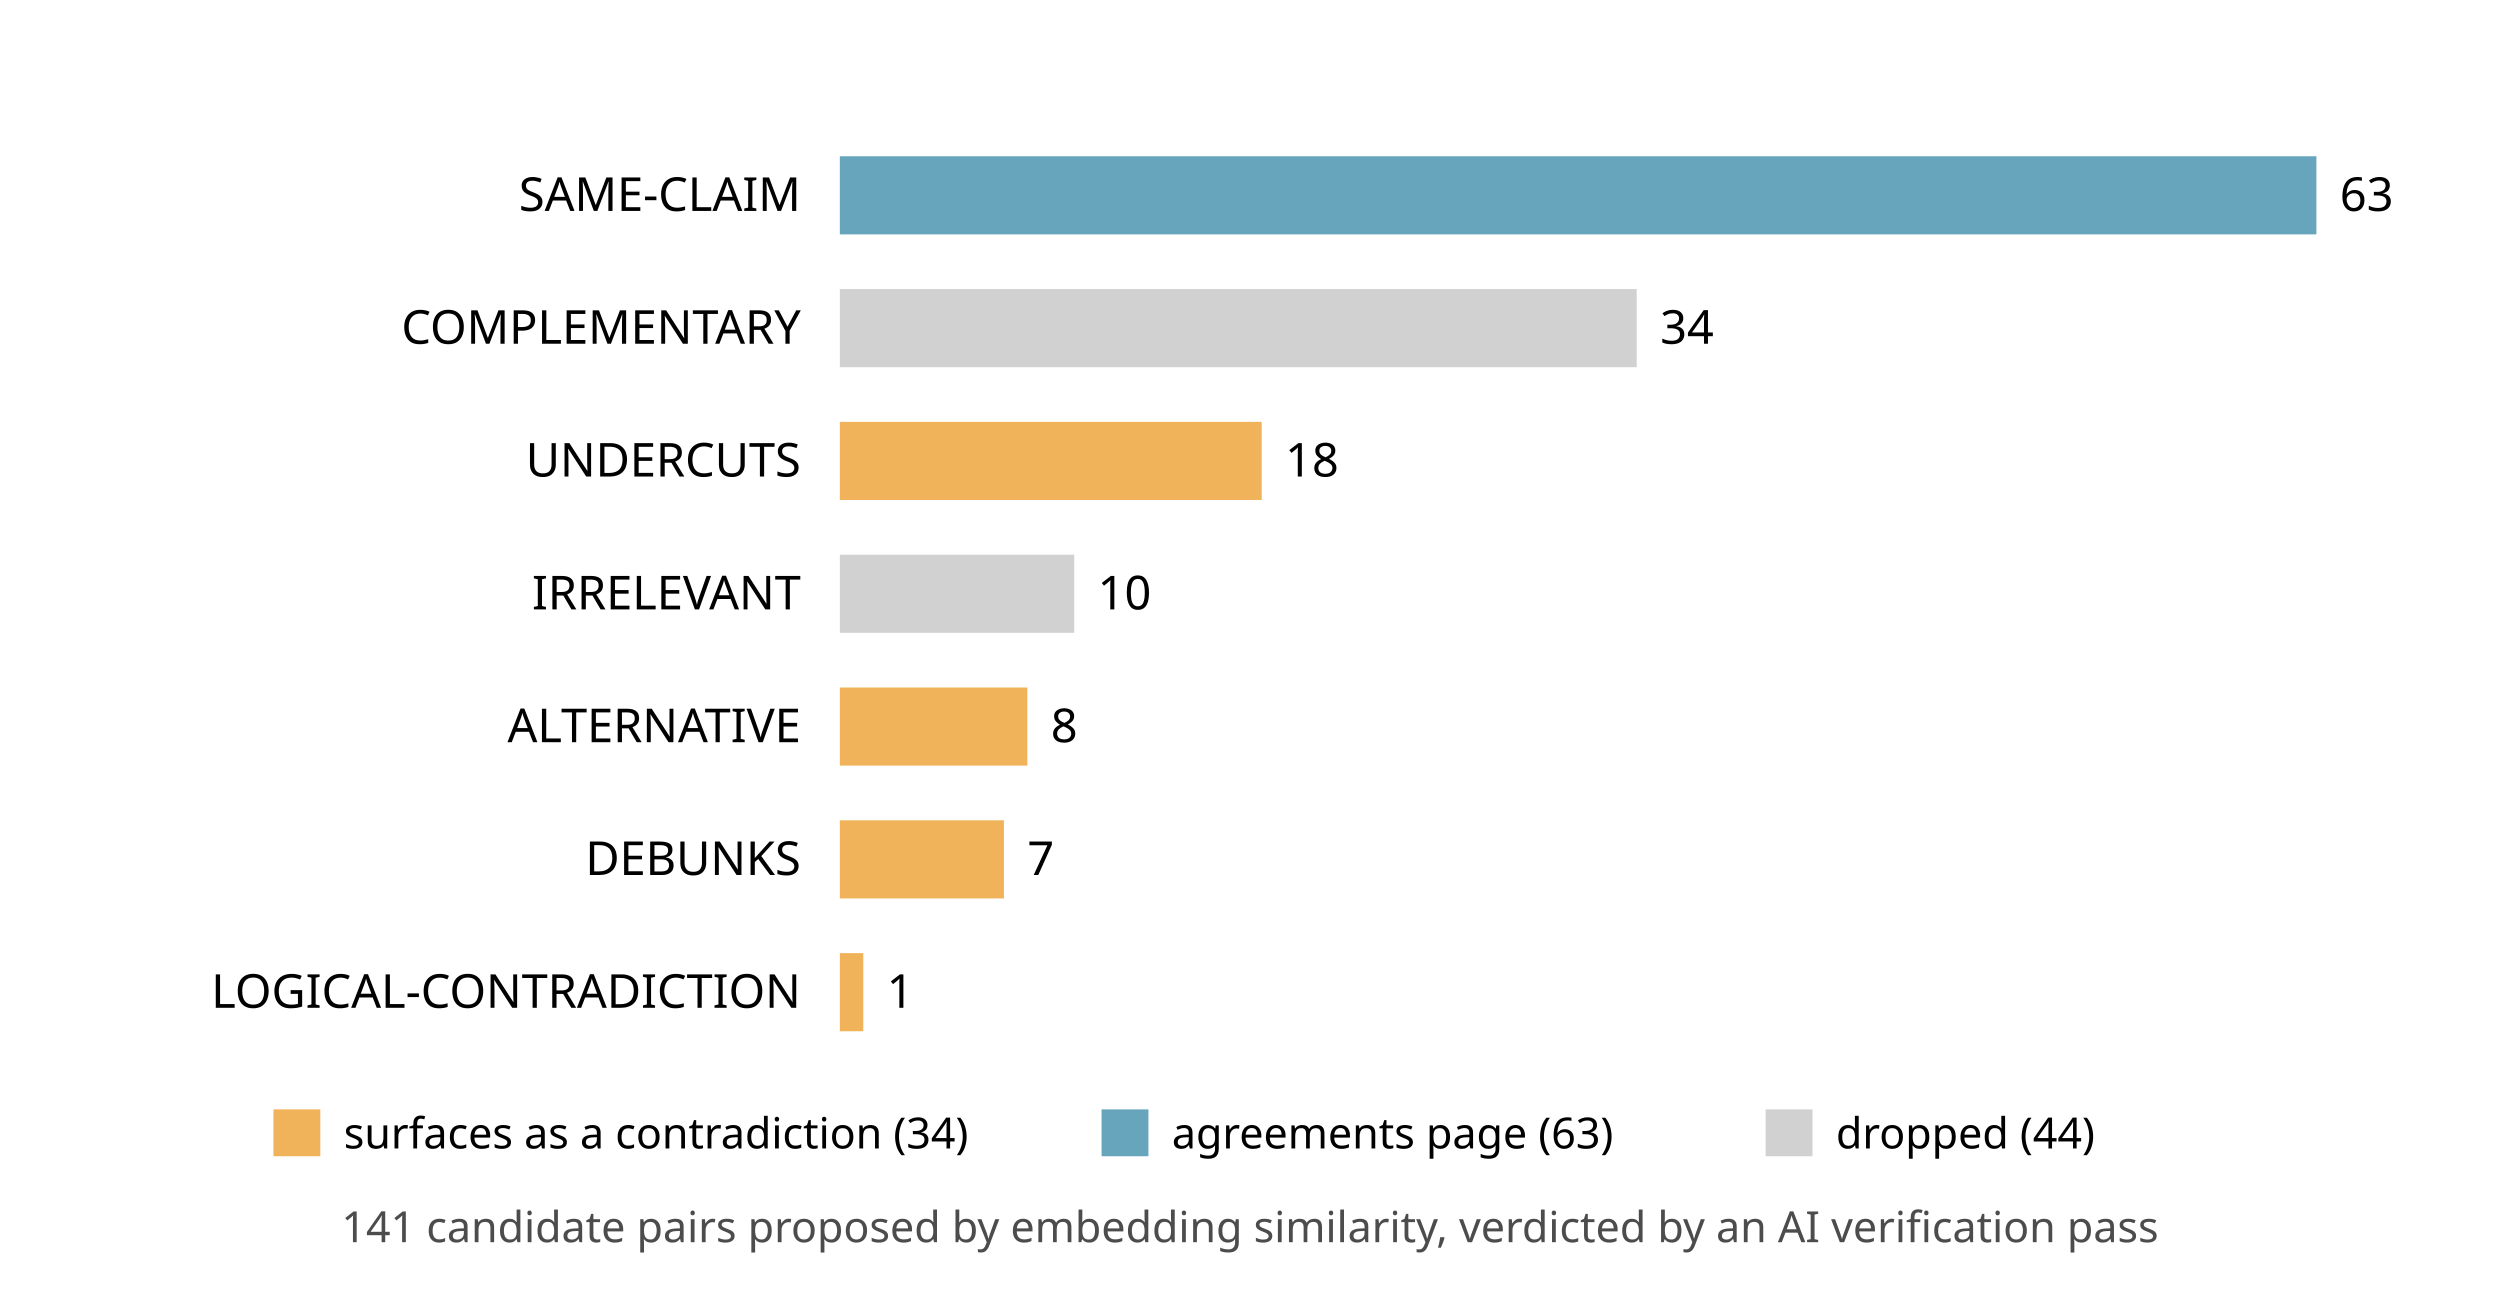
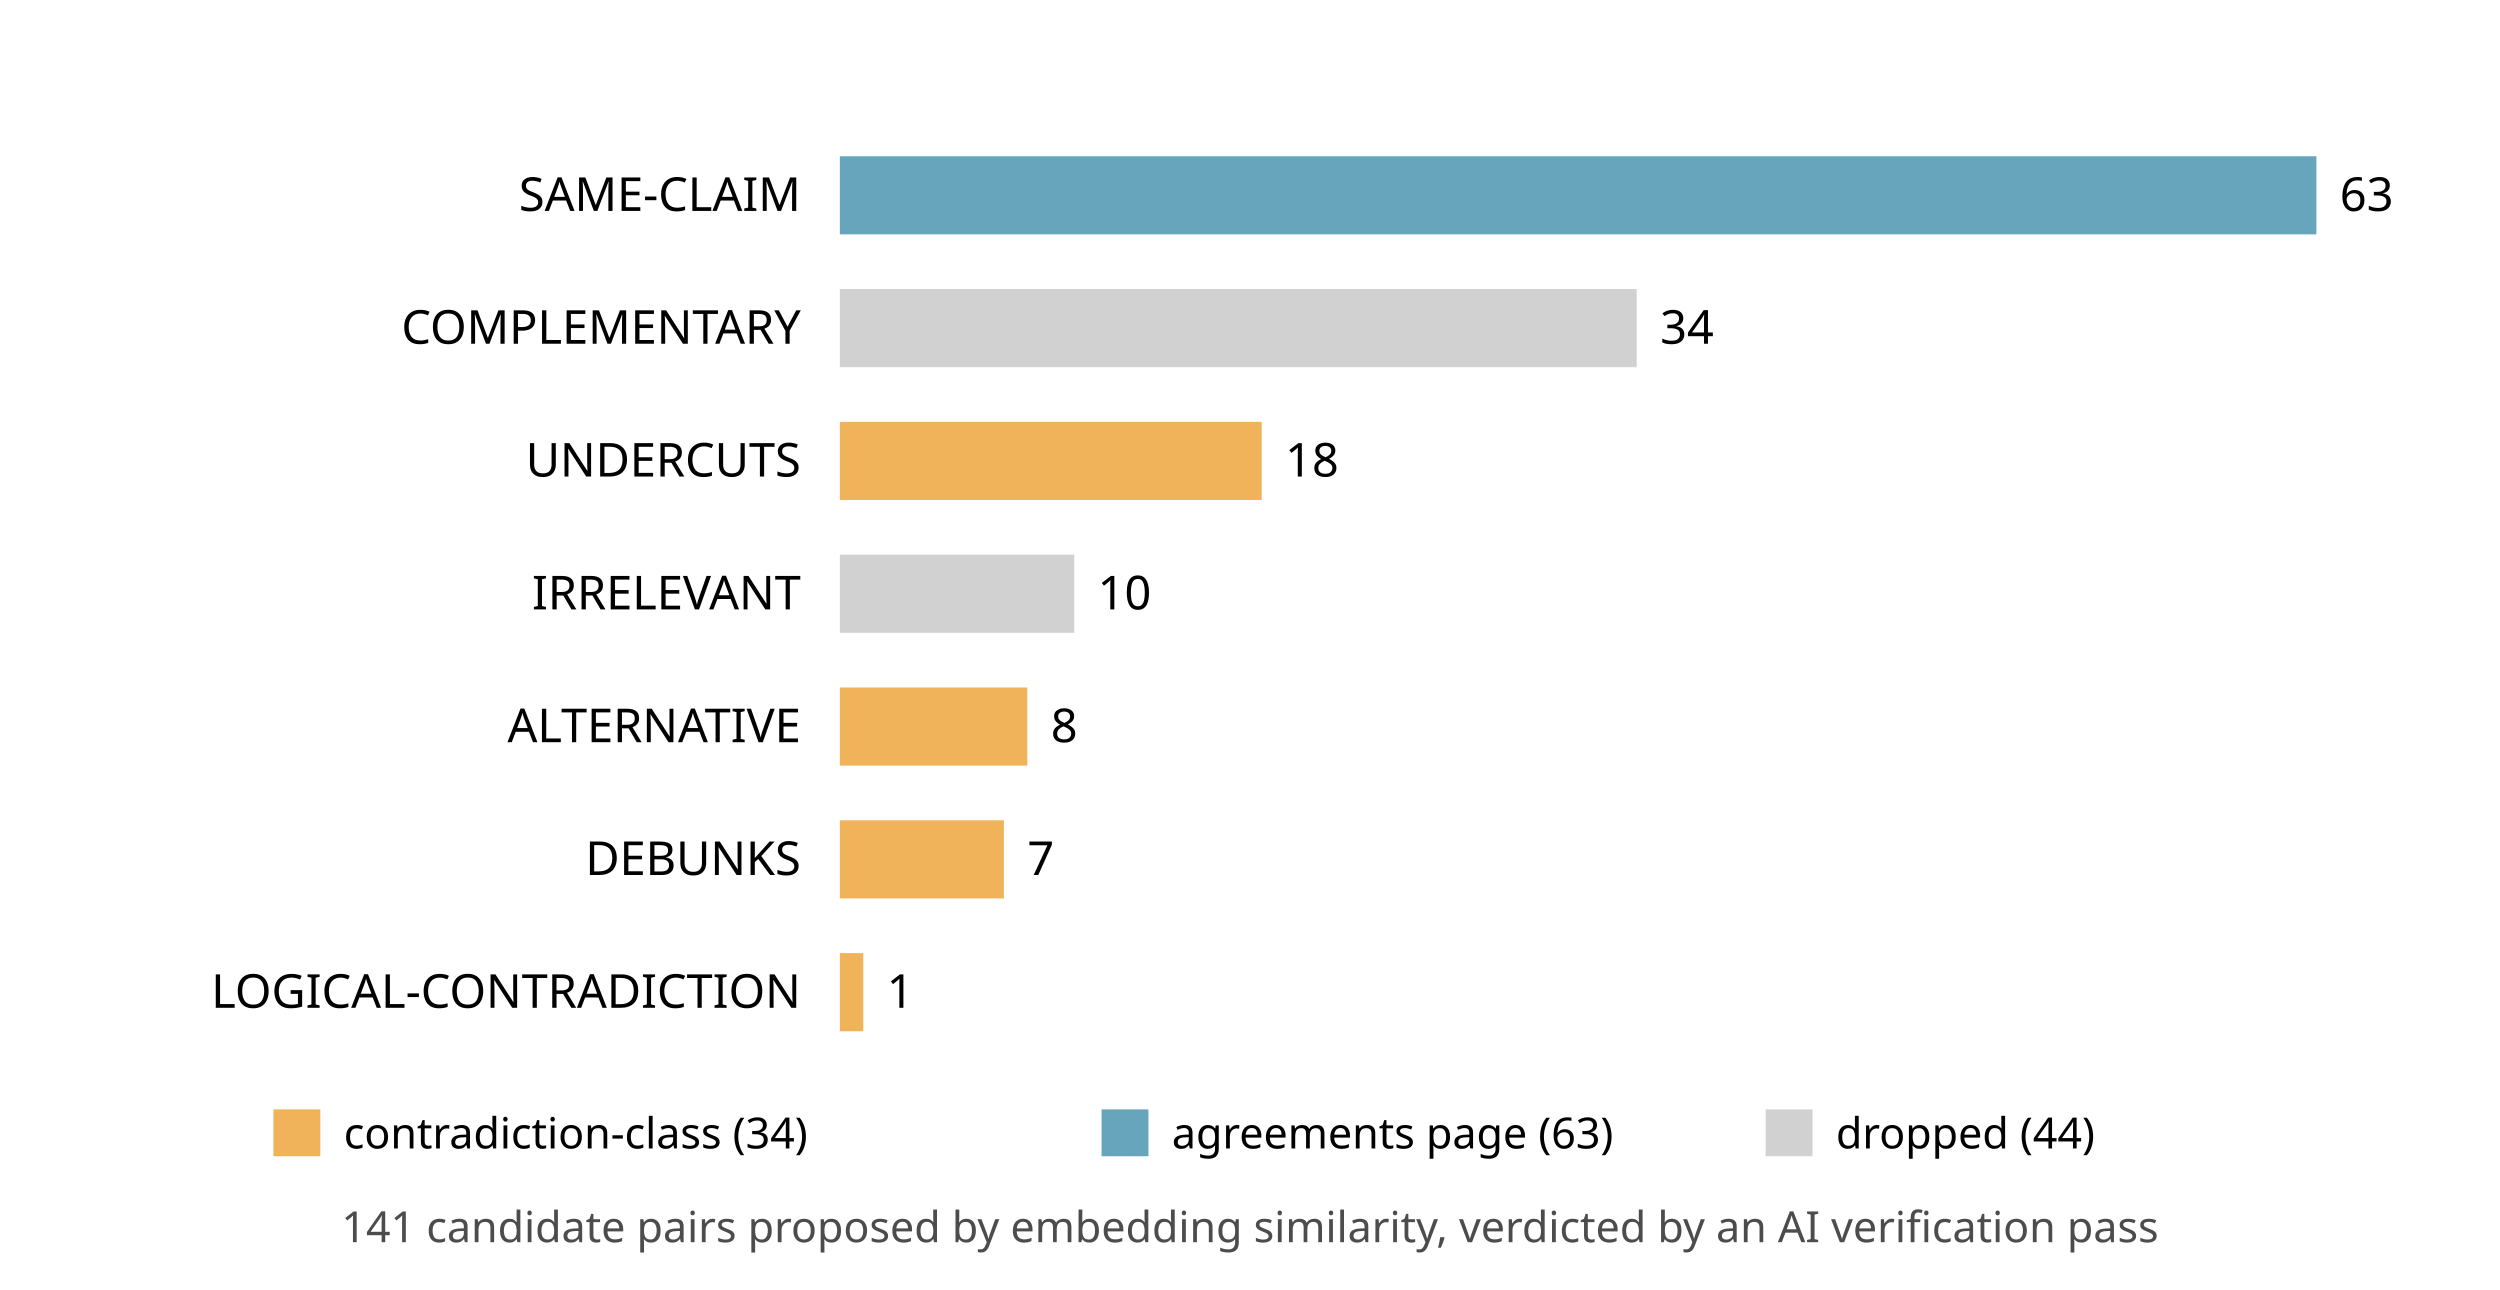
<svg xmlns="http://www.w3.org/2000/svg" width="640" height="330" viewBox="0 0 640 330" font-family="system-ui, sans-serif" font-size="12">
  <g fill="currentColor" text-anchor="end">
    <text x="205" y="54">SAME-CLAIM</text>
    <text x="205" y="88">COMPLEMENTARY</text>
    <text x="205" y="122">UNDERCUTS</text>
    <text x="205" y="156">IRRELEVANT</text>
    <text x="205" y="190">ALTERNATIVE</text>
    <text x="205" y="224">DEBUNKS</text>
    <text x="205" y="258">LOGICAL-CONTRADICTION</text>
  </g>
  <rect x="215" y="40" width="378" height="20" fill="#006a90" fill-opacity="0.6" />
  <rect x="215" y="74" width="204" height="20" fill="currentColor" fill-opacity="0.18" />
  <rect x="215" y="108" width="108" height="20" fill="#f0b35a" />
  <rect x="215" y="142" width="60" height="20" fill="currentColor" fill-opacity="0.18" />
  <rect x="215" y="176" width="48" height="20" fill="#f0b35a" />
  <rect x="215" y="210" width="42" height="20" fill="#f0b35a" />
  <rect x="215" y="244" width="6" height="20" fill="#f0b35a" />
  <g fill="currentColor" text-anchor="start">
    <text x="599" y="54">63</text>
    <text x="425" y="88">34</text>
    <text x="329" y="122">18</text>
    <text x="281" y="156">10</text>
    <text x="269" y="190">8</text>
    <text x="263" y="224">7</text>
    <text x="227" y="258">1</text>
  </g>
  <g font-size="11">
    <rect x="70" y="284" width="12" height="12" fill="#f0b35a" />
-     <text x="88" y="294" fill="currentColor">surfaces as a contradiction (34)</text>
+     <text x="88" y="294" fill="currentColor">contradiction-class (34)</text>
    <rect x="282" y="284" width="12" height="12" fill="#006a90" fill-opacity="0.6" />
    <text x="300" y="294" fill="currentColor">agreements page (63)</text>
    <rect x="452" y="284" width="12" height="12" fill="currentColor" fill-opacity="0.18" />
    <text x="470" y="294" fill="currentColor">dropped (44)</text>
  </g>
  <text x="320" y="318" fill="currentColor" fill-opacity="0.7" text-anchor="middle" font-size="11">141 candidate pairs proposed by embedding similarity, verdicted by an AI verification pass</text>
</svg>
